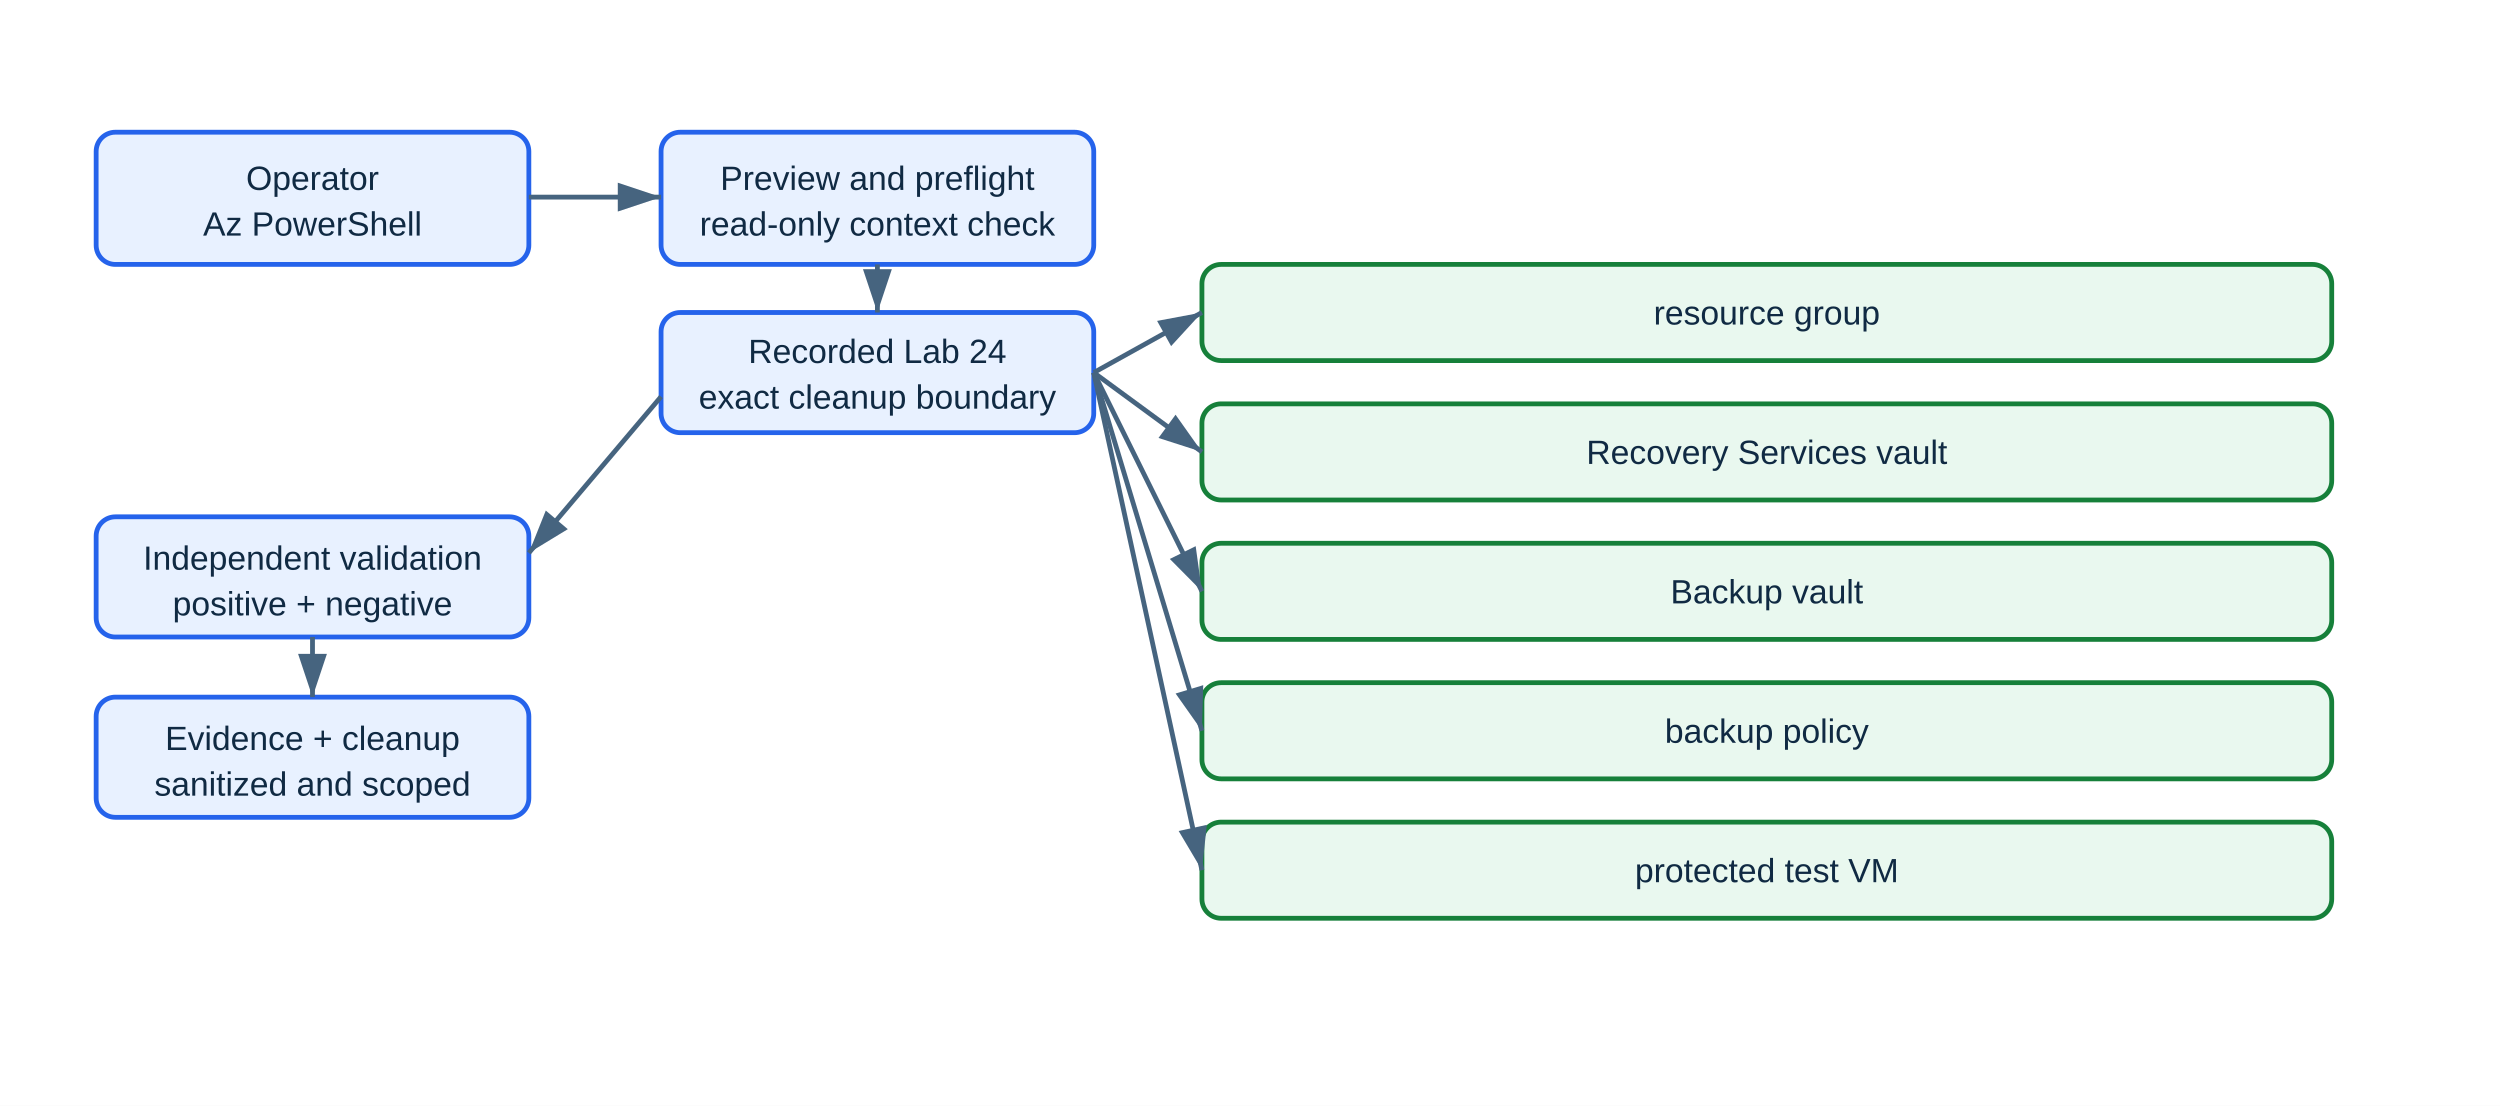
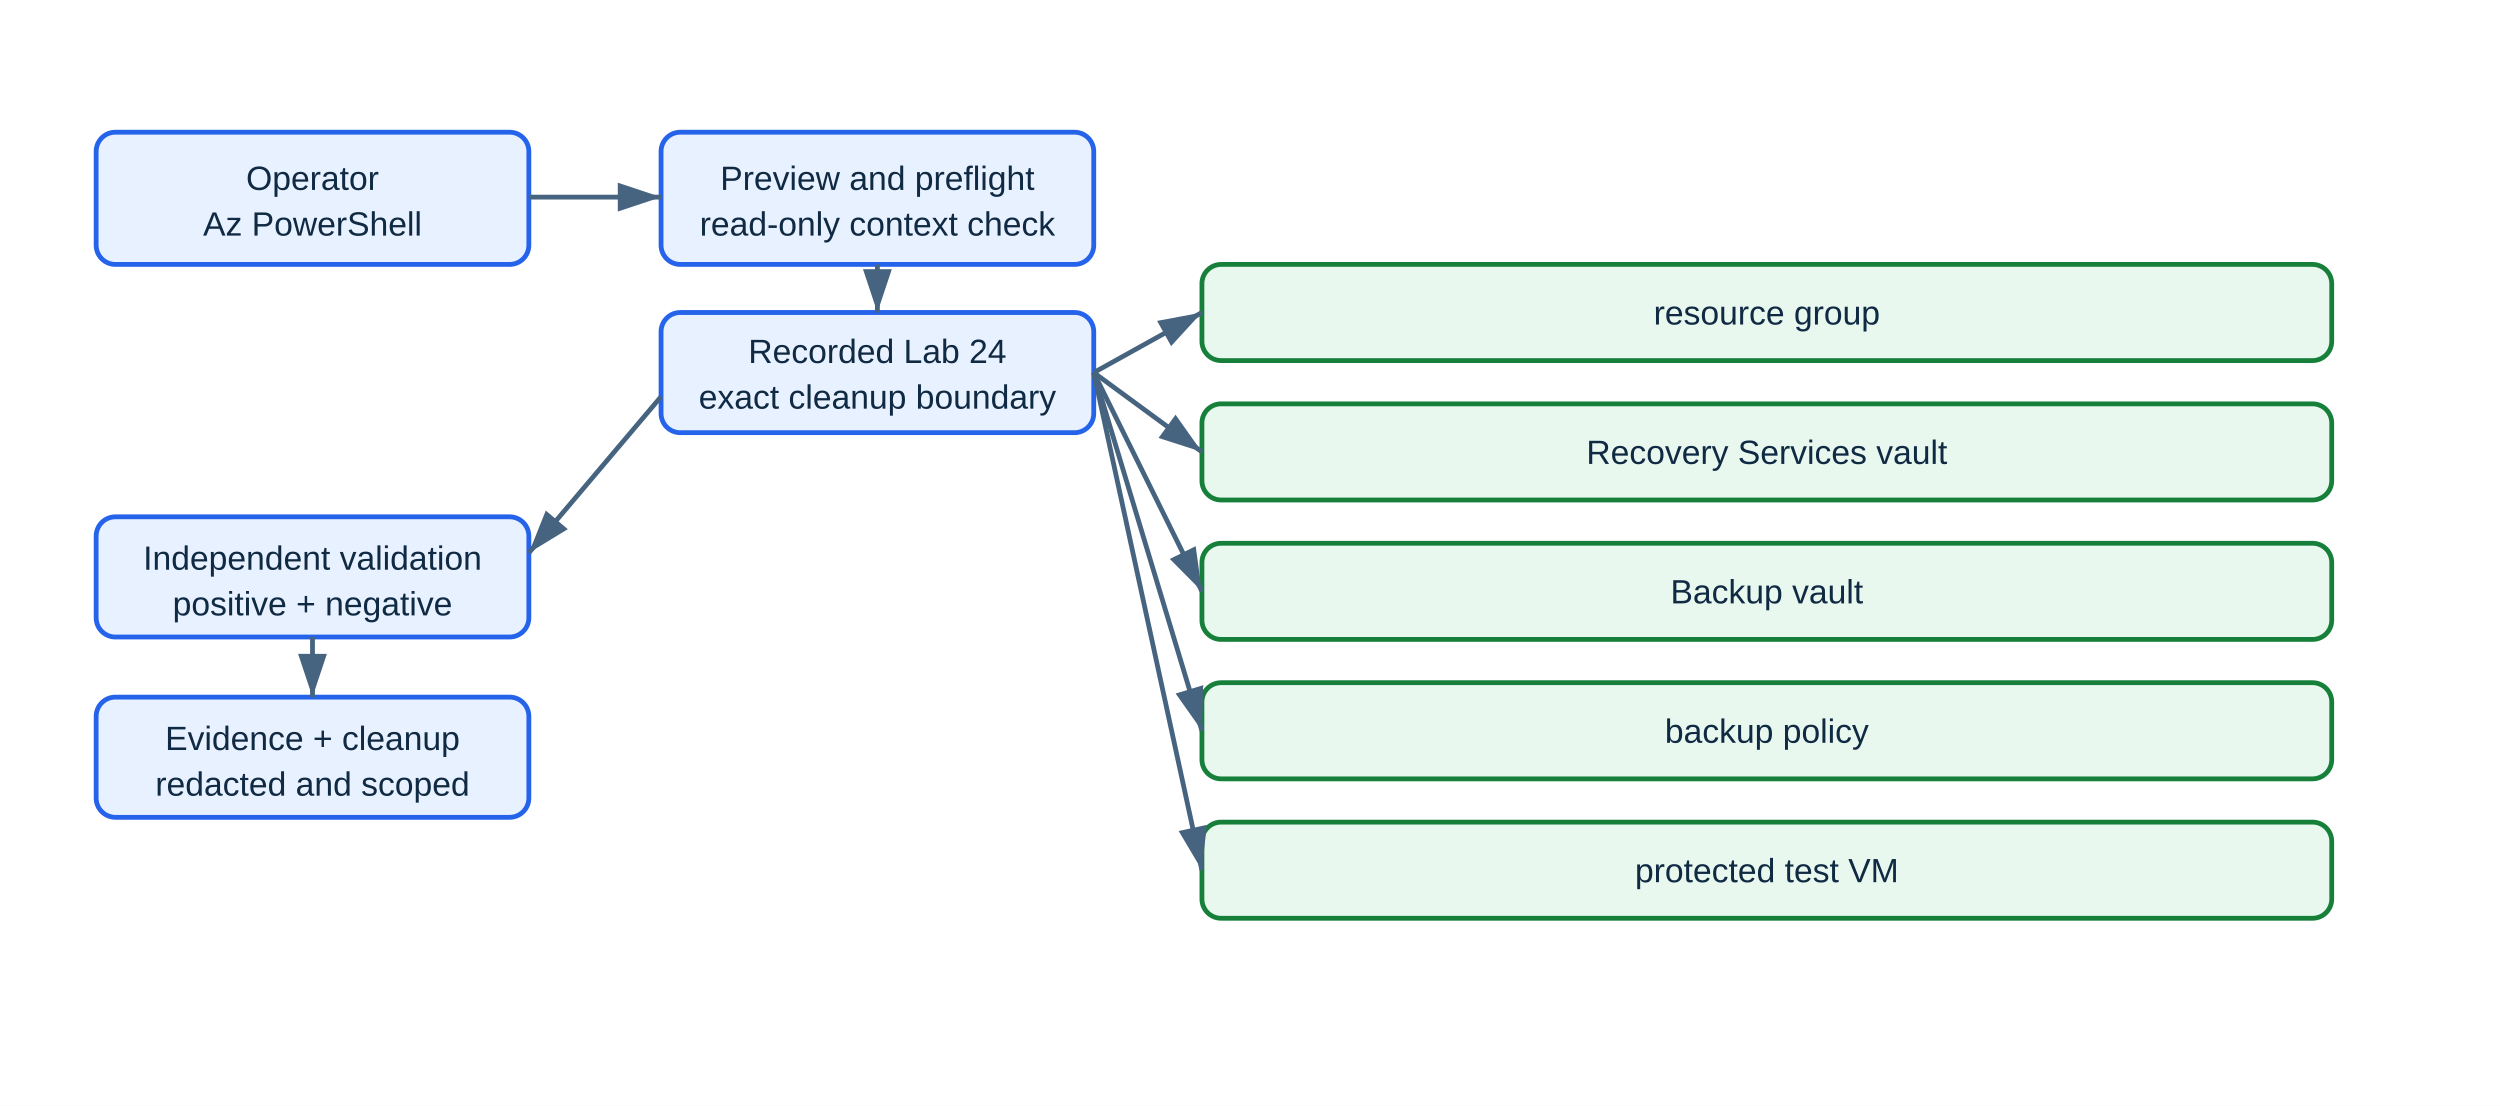
<svg xmlns="http://www.w3.org/2000/svg" width="1040" height="460" viewBox="0 0 1040 460" role="img" aria-labelledby="title desc">
  <defs>
    <marker id="arrow" markerWidth="10" markerHeight="10" refX="9" refY="3" orient="auto">
      <path d="M0,0 L0,6 L9,3 z" fill="#46647f" />
    </marker>
  </defs>
  <style>text{font-family:Segoe UI,Arial,sans-serif;font-size:14px;fill:#102a43} .control{fill:#e8f1ff;stroke:#2563eb;stroke-width:2} .resource{fill:#e9f8ef;stroke:#16803a;stroke-width:2} .arrow{fill:none;stroke:#46647f;stroke-width:2;marker-end:url(#arrow)}</style>
  <rect width="100%" height="100%" fill="#ffffff" />
  <rect x="40" y="55" width="180" height="55" rx="8" class="control" />
  <text x="130" y="79" text-anchor="middle">Operator</text>
  <text x="130" y="98" text-anchor="middle">Az PowerShell</text>
  <rect x="275" y="55" width="180" height="55" rx="8" class="control" />
  <text x="365" y="79" text-anchor="middle">Preview and preflight</text>
  <text x="365" y="98" text-anchor="middle">read-only context check</text>
  <path d="M220 82 L275 82" class="arrow" />
  <rect x="275" y="130" width="180" height="50" rx="8" class="control" />
  <text x="365" y="151" text-anchor="middle">Recorded Lab 24</text>
  <text x="365" y="170" text-anchor="middle">exact cleanup boundary</text>
  <path d="M365 110 L365 130" class="arrow" />
  <rect x="500" y="110" width="470" height="40" rx="8" class="resource" />
  <text x="735" y="135" text-anchor="middle">resource group</text>
  <rect x="500" y="168" width="470" height="40" rx="8" class="resource" />
  <text x="735" y="193" text-anchor="middle">Recovery Services vault</text>
  <rect x="500" y="226" width="470" height="40" rx="8" class="resource" />
  <text x="735" y="251" text-anchor="middle">Backup vault</text>
  <rect x="500" y="284" width="470" height="40" rx="8" class="resource" />
  <text x="735" y="309" text-anchor="middle">backup policy</text>
  <rect x="500" y="342" width="470" height="40" rx="8" class="resource" />
  <text x="735" y="367" text-anchor="middle">protected test VM</text>
  <path d="M 455 155 L 500 130" class="arrow" />
  <path d="M 455 155 L 500 188" class="arrow" />
  <path d="M 455 155 L 500 246" class="arrow" />
  <path d="M 455 155 L 500 304" class="arrow" />
  <path d="M 455 155 L 500 362" class="arrow" />
  <rect x="40" y="215" width="180" height="50" rx="8" class="control" />
  <text x="130" y="237" text-anchor="middle">Independent validation</text>
  <text x="130" y="256" text-anchor="middle">positive + negative</text>
  <path d="M275 165 L220 230" class="arrow" />
  <rect x="40" y="290" width="180" height="50" rx="8" class="control" />
  <text x="130" y="312" text-anchor="middle">Evidence + cleanup</text>
-   <text x="130" y="331" text-anchor="middle">sanitized and scoped</text>
+   <text x="130" y="331" text-anchor="middle">redacted and scoped</text>
  <path d="M130 265 L130 290" class="arrow" />
</svg>
